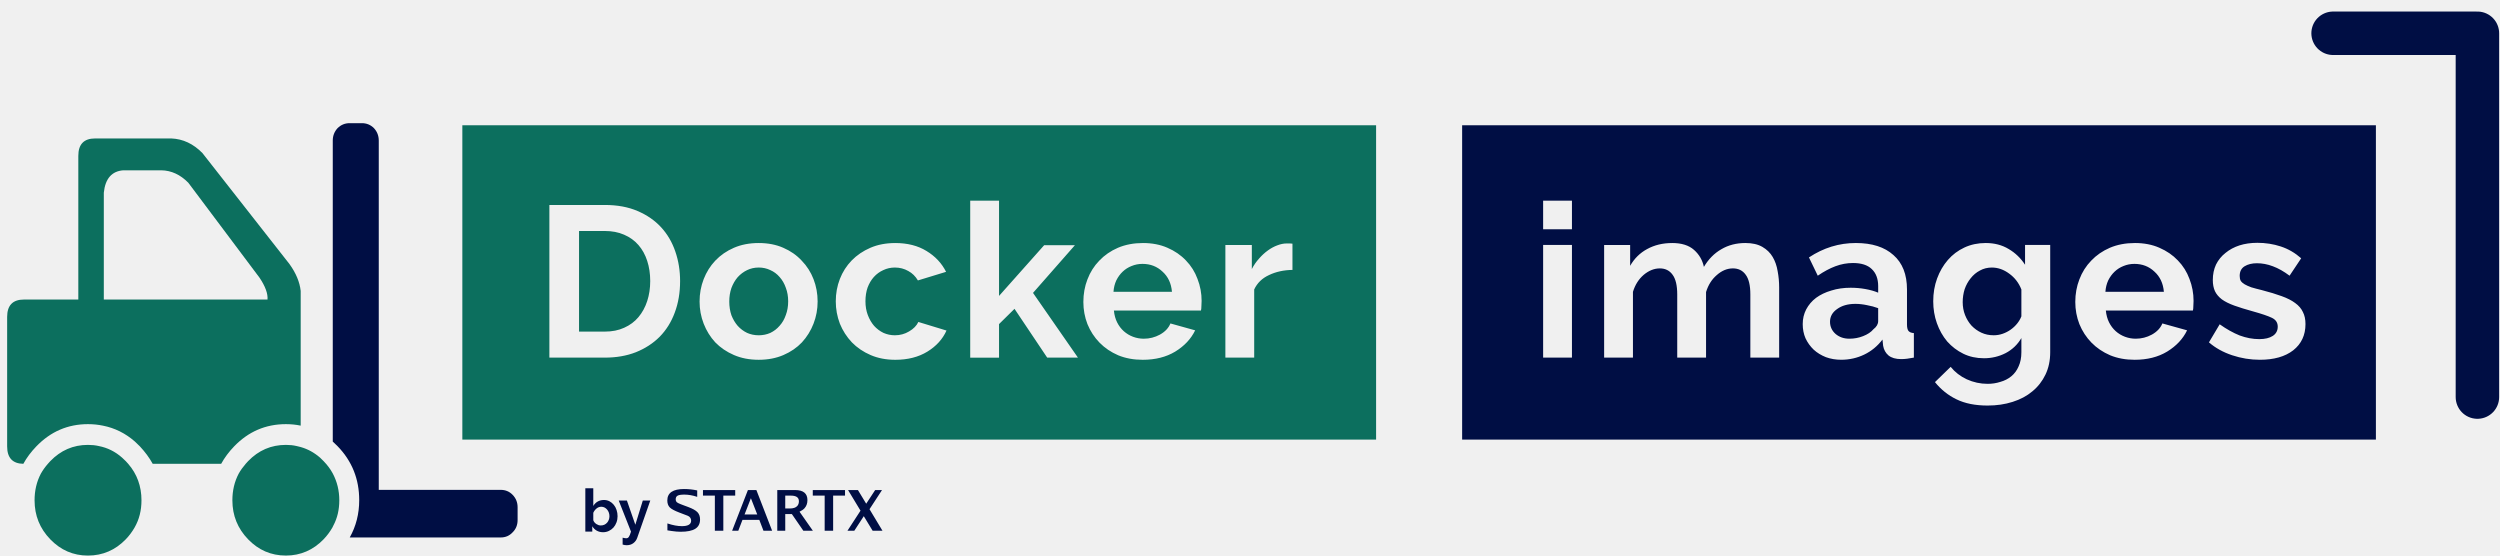
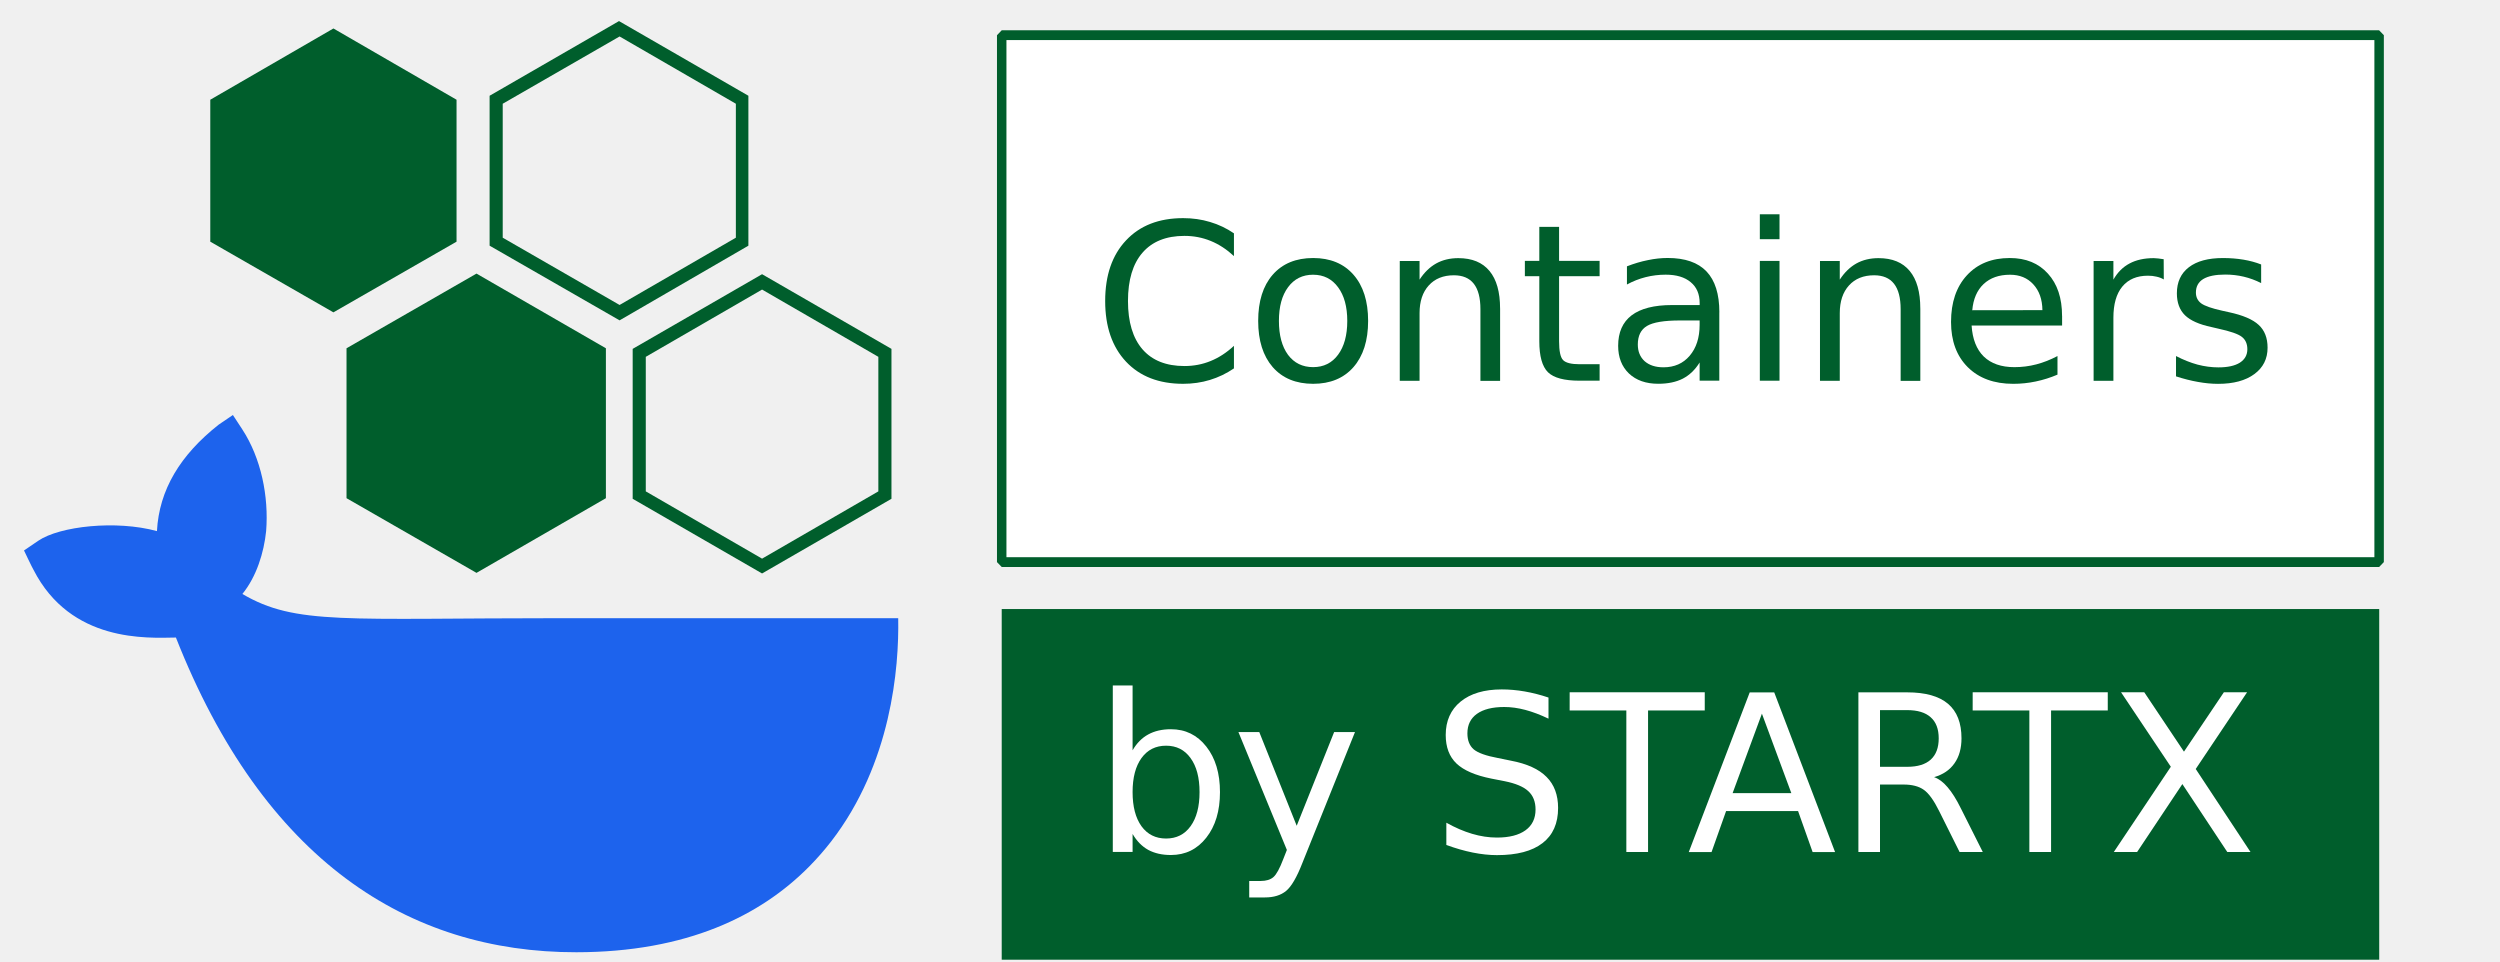
- <svg xmlns="http://www.w3.org/2000/svg" version="1.1" id="svg2" viewBox="0 0 225 50" height="50" width="225">
-   <defs id="defs4" />
-   <path style="clip-rule:evenodd;fill:#0c6f5e;fill-opacity:1;fill-rule:evenodd" d="m 28.807,41.19 c -0.534,-0.463 -1.11,-0.777 -1.745,-0.956 l -0.361,-0.089 c -0.317,-0.075 -0.635,-0.105 -0.967,-0.105 -1.342,0 -2.467,0.493 -3.405,1.464 l -0.217,0.239 c -0.245,0.283 -0.461,0.582 -0.635,0.895 -0.375,0.718 -0.563,1.508 -0.563,2.389 0,1.374 0.477,2.538 1.414,3.509 0.938,0.971 2.063,1.464 3.405,1.464 1.313,0 2.453,-0.493 3.391,-1.464 0.317,-0.328 0.577,-0.687 0.793,-1.06 l 0.087,-0.18 c 0.36,-0.672 0.533,-1.434 0.533,-2.27 0,-0.881 -0.202,-1.687 -0.591,-2.419 -0.216,-0.403 -0.491,-0.761 -0.822,-1.105 L 28.807,41.19 M 11.32,41.504 10.989,41.19 C 10.368,40.637 9.661,40.294 8.897,40.145 c -0.318,-0.075 -0.65,-0.105 -0.982,-0.105 -1.328,0 -2.453,0.493 -3.391,1.464 L 4.308,41.743 C 4.062,42.026 3.846,42.325 3.672,42.638 3.298,43.356 3.111,44.147 3.111,45.028 c 0,1.374 0.476,2.538 1.413,3.509 0.938,0.971 2.063,1.464 3.391,1.464 1.327,0 2.467,-0.493 3.405,-1.464 0.317,-0.328 0.577,-0.687 0.793,-1.06 0.418,-0.732 0.62,-1.538 0.62,-2.449 0,-1.269 -0.404,-2.375 -1.197,-3.285 z m -1.977,-14.545 14.733,0 c 0.043,-0.522 -0.189,-1.18 -0.722,-1.971 L 16.948,16.447 C 16.226,15.715 15.418,15.341 14.509,15.327 l -3.405,0 c -1.039,0.074 -1.631,0.746 -1.761,2.016 l 0,9.617 z m -0.779,-14.499 6.854,0 c 1.053,0.045 1.977,0.478 2.799,1.314 l 7.835,9.99 c 0.592,0.821 0.923,1.628 1.01,2.419 l 0,12.125 c -0.418,-0.09 -0.866,-0.135 -1.328,-0.135 -1.833,0 -3.376,0.672 -4.661,2.001 -0.476,0.493 -0.865,1.016 -1.168,1.569 l -6.161,0 c -0.303,-0.552 -0.693,-1.075 -1.154,-1.569 l -0.447,-0.432 c -0.851,-0.747 -1.818,-1.225 -2.885,-1.434 -0.433,-0.09 -0.88,-0.135 -1.342,-0.135 -1.818,0 -3.362,0.672 -4.646,2.001 C 2.793,40.667 2.404,41.19 2.1,41.743 1.134,41.727 0.643,41.205 0.643,40.174 l 0,-11.647 c 0,-1.046 0.505,-1.568 1.515,-1.568 l 4.891,0 0,-12.932 c 0,-1.045 0.505,-1.567 1.515,-1.567 z" id="path3" />
-   <g transform="matrix(-0.9662541,0,0,1,531.8871,-815.3457)" id="g5">
-     <path style="clip-rule:evenodd;fill:#000e44;fill-opacity:1;fill-rule:evenodd" d="m 414.275,826.618 0,28.294 -85.111,0 0,-28.294 85.111,0 z m -7.544,6.788 -2.684,0 0,2.574 2.684,0 0,-2.574 z m -66.501,3.792 c -0.788,0 -1.522,0.11 -2.203,0.329 -0.694,0.219 -1.329,0.574 -1.903,1.064 l 1.081,1.568 c 0.534,-0.387 1.055,-0.671 1.562,-0.851 0.494,-0.181 0.987,-0.271 1.481,-0.271 0.454,0 0.835,0.091 1.142,0.271 0.307,0.181 0.461,0.471 0.461,0.871 0,0.181 -0.033,0.328 -0.1,0.444 -0.08,0.116 -0.2,0.219 -0.361,0.31 -0.16,0.09 -0.367,0.181 -0.621,0.271 -0.267,0.077 -0.594,0.162 -0.981,0.252 -0.721,0.181 -1.336,0.36 -1.843,0.541 -0.521,0.181 -0.941,0.388 -1.261,0.62 -0.334,0.232 -0.574,0.503 -0.721,0.812 -0.16,0.297 -0.24,0.658 -0.24,1.084 0,0.993 0.381,1.78 1.142,2.361 0.761,0.568 1.796,0.851 3.104,0.851 0.881,0 1.743,-0.135 2.584,-0.406 0.841,-0.271 1.562,-0.658 2.162,-1.161 l -1.001,-1.626 c -0.641,0.439 -1.262,0.774 -1.862,1.006 -0.614,0.219 -1.222,0.329 -1.823,0.329 -0.534,0 -0.954,-0.097 -1.261,-0.29 -0.307,-0.194 -0.461,-0.471 -0.461,-0.832 0,-0.361 0.18,-0.626 0.541,-0.794 0.36,-0.168 0.948,-0.361 1.762,-0.58 0.681,-0.181 1.261,-0.355 1.742,-0.522 0.481,-0.168 0.868,-0.355 1.162,-0.561 0.294,-0.219 0.507,-0.464 0.641,-0.735 0.134,-0.284 0.2,-0.62 0.2,-1.006 0,-0.516 -0.1,-0.98 -0.3,-1.393 -0.214,-0.413 -0.507,-0.761 -0.881,-1.045 -0.374,-0.297 -0.808,-0.523 -1.301,-0.677 -0.507,-0.155 -1.055,-0.232 -1.642,-0.232 z m 54.489,0.019 c -0.881,0 -1.562,0.206 -2.042,0.619 -0.481,0.413 -0.788,0.923 -0.921,1.529 -0.427,-0.697 -0.968,-1.225 -1.622,-1.587 -0.654,-0.374 -1.402,-0.561 -2.243,-0.561 -0.641,0 -1.168,0.116 -1.581,0.348 -0.414,0.232 -0.735,0.535 -0.962,0.909 -0.227,0.374 -0.381,0.801 -0.461,1.278 -0.093,0.477 -0.14,0.961 -0.14,1.451 l 0,6.328 2.683,0 0,-5.689 c 0,-0.813 0.147,-1.406 0.441,-1.78 0.28,-0.374 0.675,-0.561 1.182,-0.561 0.534,0 1.034,0.2 1.502,0.6 0.467,0.387 0.801,0.897 1.001,1.529 l 0,5.902 2.684,0 0,-5.689 c 0,-0.813 0.147,-1.406 0.441,-1.78 0.28,-0.374 0.674,-0.561 1.181,-0.561 0.521,0 1.022,0.193 1.502,0.58 0.467,0.387 0.8,0.897 1.001,1.529 l 0,5.921 2.684,0 0,-10.139 -2.423,0 0,1.877 c -0.387,-0.658 -0.915,-1.161 -1.582,-1.509 -0.681,-0.361 -1.455,-0.542 -2.323,-0.542 z m -17.113,0 c -1.509,0 -2.677,0.361 -3.504,1.084 -0.841,0.709 -1.262,1.741 -1.262,3.096 l 0,3.154 c 0,0.271 -0.046,0.464 -0.14,0.58 -0.107,0.116 -0.274,0.18 -0.501,0.193 l 0,2.206 c 0.454,0.09 0.848,0.135 1.181,0.135 0.507,0 0.902,-0.11 1.182,-0.329 0.267,-0.219 0.434,-0.509 0.5,-0.87 l 0.06,-0.561 c 0.467,0.593 1.034,1.045 1.702,1.354 0.667,0.31 1.382,0.465 2.143,0.465 0.507,0 0.981,-0.077 1.422,-0.232 0.441,-0.168 0.821,-0.394 1.142,-0.677 0.32,-0.297 0.574,-0.638 0.761,-1.025 0.174,-0.387 0.26,-0.813 0.26,-1.277 0,-0.477 -0.107,-0.916 -0.32,-1.316 -0.227,-0.413 -0.533,-0.761 -0.921,-1.045 -0.401,-0.284 -0.874,-0.503 -1.422,-0.658 -0.547,-0.168 -1.148,-0.251 -1.803,-0.251 -0.467,0 -0.921,0.038 -1.362,0.115 -0.454,0.077 -0.854,0.187 -1.201,0.329 l 0,-0.58 c 0,-0.671 0.201,-1.187 0.601,-1.548 0.387,-0.361 0.968,-0.542 1.742,-0.542 0.561,0 1.108,0.097 1.642,0.291 0.534,0.194 1.081,0.477 1.642,0.851 l 0.821,-1.645 c -1.348,-0.864 -2.804,-1.297 -4.366,-1.297 z m -12.098,0 c -0.814,0 -1.529,0.181 -2.143,0.542 -0.614,0.348 -1.121,0.819 -1.522,1.413 l 0,-1.78 -2.343,0 0,9.655 c 0,0.748 0.147,1.419 0.441,2.012 0.294,0.593 0.701,1.097 1.222,1.509 0.507,0.413 1.121,0.729 1.842,0.948 0.708,0.219 1.482,0.329 2.323,0.329 1.148,0 2.116,-0.187 2.904,-0.561 0.774,-0.361 1.442,-0.877 2.003,-1.548 l -1.462,-1.374 c -0.401,0.477 -0.901,0.851 -1.502,1.122 -0.614,0.271 -1.262,0.407 -1.943,0.407 -0.414,0 -0.807,-0.059 -1.181,-0.175 -0.387,-0.103 -0.728,-0.271 -1.021,-0.503 -0.294,-0.232 -0.521,-0.529 -0.681,-0.89 -0.174,-0.361 -0.26,-0.787 -0.26,-1.277 l 0,-1.277 c 0.347,0.58 0.834,1.032 1.461,1.354 0.627,0.31 1.302,0.465 2.023,0.465 0.708,0 1.349,-0.135 1.923,-0.406 0.574,-0.271 1.074,-0.639 1.502,-1.103 0.414,-0.477 0.734,-1.025 0.961,-1.644 0.227,-0.619 0.341,-1.277 0.341,-1.974 0,-0.735 -0.12,-1.419 -0.36,-2.051 -0.24,-0.632 -0.574,-1.186 -1.001,-1.664 -0.427,-0.477 -0.941,-0.852 -1.542,-1.123 -0.601,-0.271 -1.262,-0.406 -1.982,-0.406 z m -13.892,0 c -0.854,0 -1.615,0.142 -2.283,0.426 -0.681,0.284 -1.255,0.665 -1.723,1.142 -0.481,0.477 -0.841,1.032 -1.081,1.664 -0.254,0.632 -0.381,1.29 -0.381,1.974 0,0.168 0.007,0.329 0.02,0.483 0,0.155 0.014,0.284 0.04,0.387 l 8.11,0 c -0.04,0.4 -0.14,0.755 -0.3,1.064 -0.16,0.31 -0.367,0.574 -0.62,0.794 -0.254,0.219 -0.541,0.387 -0.861,0.503 -0.32,0.116 -0.654,0.175 -1.001,0.175 -0.534,0 -1.035,-0.123 -1.502,-0.368 -0.481,-0.258 -0.808,-0.594 -0.981,-1.006 l -2.303,0.62 c 0.387,0.774 1.008,1.412 1.862,1.916 0.841,0.49 1.849,0.735 3.024,0.735 0.841,0 1.602,-0.135 2.283,-0.406 0.681,-0.284 1.261,-0.665 1.742,-1.142 0.481,-0.477 0.855,-1.032 1.122,-1.664 0.254,-0.632 0.381,-1.296 0.381,-1.993 0,-0.722 -0.127,-1.4 -0.381,-2.032 -0.254,-0.645 -0.621,-1.207 -1.101,-1.684 -0.481,-0.49 -1.061,-0.877 -1.742,-1.161 -0.694,-0.284 -1.469,-0.426 -2.323,-0.426 z m 55.115,0.175 -2.684,0 0,10.139 2.684,0 0,-10.139 z m -55.075,1.703 c 0.36,0 0.7,0.064 1.021,0.193 0.307,0.116 0.581,0.284 0.821,0.503 0.24,0.219 0.44,0.484 0.6,0.794 0.147,0.31 0.234,0.651 0.261,1.025 l -5.447,0 c 0.067,-0.761 0.36,-1.367 0.881,-1.819 0.507,-0.464 1.129,-0.696 1.863,-0.696 z m 13.271,0.329 c 0.414,0 0.788,0.09 1.122,0.271 0.334,0.168 0.621,0.4 0.861,0.697 0.24,0.284 0.427,0.612 0.561,0.986 0.12,0.374 0.18,0.761 0.18,1.161 0,0.413 -0.073,0.8 -0.22,1.162 -0.147,0.361 -0.347,0.677 -0.6,0.948 -0.267,0.271 -0.574,0.484 -0.921,0.639 -0.347,0.155 -0.728,0.232 -1.142,0.232 -0.294,0 -0.574,-0.045 -0.841,-0.136 -0.267,-0.09 -0.514,-0.213 -0.741,-0.368 -0.227,-0.155 -0.428,-0.335 -0.601,-0.542 -0.174,-0.206 -0.307,-0.426 -0.4,-0.658 l 0,-2.418 c 0.24,-0.593 0.62,-1.07 1.141,-1.431 0.507,-0.361 1.042,-0.542 1.602,-0.542 z m 12.719,3.27 c 0.694,0 1.261,0.155 1.702,0.465 0.441,0.297 0.661,0.677 0.661,1.141 0,0.439 -0.173,0.806 -0.52,1.103 -0.347,0.284 -0.774,0.426 -1.281,0.426 -0.454,0 -0.882,-0.078 -1.282,-0.232 -0.414,-0.155 -0.734,-0.361 -0.961,-0.619 -0.294,-0.219 -0.441,-0.465 -0.441,-0.736 l 0,-1.161 c 0.32,-0.116 0.668,-0.206 1.042,-0.271 0.374,-0.077 0.734,-0.116 1.081,-0.116 z" id="rect4200" />
-     <path style="clip-rule:evenodd;fill:#0c6f5e;fill-opacity:1;fill-rule:evenodd" d="m 507.399,826.618 0,28.294 -85.11,0 0,-28.294 85.11,0 z m -47.306,6.788 -2.684,0 0,8.572 -4.205,-4.567 -2.864,0 3.905,4.296 -4.185,5.825 2.864,0 3.044,-4.392 1.442,1.374 0,3.019 2.684,0 0,-14.126 z m 39.2,0.387 -5.166,0 c -1.161,0 -2.176,0.181 -3.044,0.542 -0.881,0.361 -1.615,0.852 -2.203,1.471 -0.587,0.619 -1.028,1.348 -1.322,2.186 -0.294,0.826 -0.441,1.709 -0.441,2.651 0,1.045 0.167,1.994 0.5,2.845 0.32,0.838 0.787,1.56 1.402,2.167 0.614,0.593 1.355,1.058 2.223,1.393 0.854,0.323 1.816,0.484 2.884,0.484 l 5.166,0 0,-13.739 z m -2.764,2.341 0,9.056 -2.403,0 c -0.681,0 -1.282,-0.116 -1.803,-0.348 -0.534,-0.232 -0.975,-0.548 -1.322,-0.948 -0.36,-0.413 -0.634,-0.897 -0.821,-1.452 -0.187,-0.555 -0.281,-1.154 -0.281,-1.799 0,-0.658 0.094,-1.264 0.281,-1.819 0.187,-0.555 0.46,-1.032 0.821,-1.431 0.36,-0.4 0.808,-0.71 1.342,-0.929 0.521,-0.219 1.115,-0.329 1.782,-0.329 l 2.403,0 z m -16.735,1.084 c -0.854,0 -1.616,0.142 -2.283,0.426 -0.681,0.284 -1.255,0.671 -1.722,1.161 -0.481,0.477 -0.848,1.032 -1.101,1.665 -0.254,0.632 -0.381,1.303 -0.381,2.012 0,0.697 0.127,1.361 0.381,1.993 0.254,0.632 0.614,1.194 1.081,1.684 0.467,0.477 1.042,0.858 1.723,1.141 0.681,0.284 1.448,0.426 2.303,0.426 0.854,0 1.622,-0.142 2.303,-0.426 0.681,-0.284 1.261,-0.664 1.742,-1.141 0.467,-0.49 0.828,-1.052 1.081,-1.684 0.254,-0.632 0.381,-1.296 0.381,-1.993 0,-0.709 -0.127,-1.38 -0.381,-2.012 -0.254,-0.632 -0.614,-1.187 -1.081,-1.665 -0.481,-0.49 -1.061,-0.877 -1.742,-1.161 -0.681,-0.284 -1.448,-0.426 -2.303,-0.426 z m -12.705,0 c -1.148,0 -2.122,0.239 -2.923,0.716 -0.814,0.477 -1.422,1.103 -1.823,1.877 l 2.623,0.774 c 0.227,-0.374 0.527,-0.658 0.901,-0.851 0.374,-0.206 0.788,-0.31 1.242,-0.31 0.387,0 0.747,0.077 1.081,0.232 0.334,0.142 0.627,0.349 0.881,0.62 0.24,0.258 0.434,0.574 0.581,0.948 0.134,0.374 0.2,0.787 0.2,1.238 0,0.451 -0.073,0.865 -0.22,1.239 -0.147,0.374 -0.341,0.696 -0.581,0.967 -0.254,0.271 -0.547,0.484 -0.881,0.639 -0.334,0.142 -0.687,0.214 -1.061,0.214 -0.481,0 -0.921,-0.116 -1.322,-0.348 -0.414,-0.232 -0.701,-0.516 -0.861,-0.851 l -2.624,0.773 c 0.36,0.774 0.955,1.407 1.782,1.897 0.828,0.49 1.822,0.735 2.984,0.735 0.854,0 1.622,-0.142 2.303,-0.426 0.681,-0.284 1.262,-0.664 1.743,-1.141 0.481,-0.49 0.854,-1.052 1.121,-1.684 0.254,-0.645 0.381,-1.316 0.381,-2.012 0,-0.709 -0.127,-1.38 -0.381,-2.012 -0.254,-0.632 -0.621,-1.186 -1.101,-1.664 -0.481,-0.477 -1.061,-0.858 -1.742,-1.142 -0.681,-0.284 -1.448,-0.426 -2.303,-0.426 z m -23.081,0 c -0.854,0 -1.616,0.142 -2.283,0.426 -0.681,0.284 -1.255,0.665 -1.722,1.142 -0.481,0.477 -0.841,1.032 -1.081,1.664 -0.254,0.632 -0.381,1.29 -0.381,1.974 0,0.168 0.007,0.329 0.02,0.483 0,0.155 0.014,0.284 0.04,0.387 l 8.11,0 c -0.04,0.4 -0.14,0.755 -0.3,1.064 -0.16,0.31 -0.367,0.574 -0.62,0.794 -0.254,0.219 -0.541,0.387 -0.862,0.503 -0.32,0.116 -0.654,0.175 -1.001,0.175 -0.534,0 -1.034,-0.123 -1.502,-0.368 -0.481,-0.258 -0.808,-0.594 -0.981,-1.006 l -2.303,0.62 c 0.387,0.774 1.008,1.412 1.862,1.916 0.841,0.49 1.849,0.735 3.024,0.735 0.841,0 1.602,-0.135 2.283,-0.406 0.681,-0.284 1.261,-0.665 1.742,-1.142 0.481,-0.477 0.855,-1.032 1.122,-1.664 0.254,-0.632 0.38,-1.296 0.38,-1.993 0,-0.722 -0.126,-1.4 -0.38,-2.032 -0.254,-0.645 -0.621,-1.207 -1.101,-1.684 -0.481,-0.49 -1.061,-0.877 -1.742,-1.161 -0.694,-0.284 -1.469,-0.426 -2.323,-0.426 z m -13.388,0.039 -0.321,0 c -0.08,0 -0.154,0.006 -0.22,0.019 l 0,2.361 c 0.814,0.013 1.543,0.167 2.183,0.464 0.641,0.284 1.101,0.716 1.381,1.297 l 0,6.134 2.684,0 0,-10.139 -2.463,0 0,2.167 c -0.187,-0.348 -0.407,-0.658 -0.661,-0.929 -0.254,-0.284 -0.527,-0.529 -0.821,-0.735 -0.294,-0.206 -0.587,-0.361 -0.881,-0.465 -0.307,-0.116 -0.601,-0.174 -0.881,-0.174 z m 13.427,1.838 c 0.36,0 0.701,0.064 1.021,0.193 0.307,0.116 0.581,0.284 0.821,0.503 0.24,0.219 0.44,0.484 0.6,0.794 0.147,0.31 0.234,0.651 0.261,1.025 l -5.447,0 c 0.067,-0.761 0.36,-1.367 0.881,-1.819 0.507,-0.464 1.128,-0.696 1.862,-0.696 z m 35.746,0.329 c 0.387,0 0.747,0.077 1.081,0.232 0.334,0.155 0.627,0.368 0.881,0.639 0.24,0.271 0.434,0.593 0.581,0.968 0.134,0.374 0.2,0.781 0.2,1.219 0,0.452 -0.067,0.864 -0.2,1.238 -0.147,0.361 -0.341,0.677 -0.581,0.948 -0.254,0.271 -0.547,0.484 -0.881,0.639 -0.334,0.142 -0.694,0.214 -1.081,0.214 -0.387,0 -0.747,-0.072 -1.081,-0.214 -0.334,-0.155 -0.621,-0.368 -0.862,-0.639 -0.254,-0.271 -0.447,-0.593 -0.58,-0.967 -0.147,-0.374 -0.22,-0.787 -0.22,-1.239 0,-0.439 0.073,-0.845 0.22,-1.219 0.134,-0.374 0.327,-0.697 0.58,-0.968 0.24,-0.271 0.528,-0.478 0.862,-0.62 0.334,-0.155 0.694,-0.232 1.081,-0.232 z" id="rect7" />
-     <g transform="scale(-1.017312,0.9829823)" style="font-style:normal;font-weight:normal;font-size:51.299px;line-height:150%;font-family:Sans;letter-spacing:0px;word-spacing:0.181px;fill:#ffffff;fill-opacity:1;stroke:none;stroke-width:1px;stroke-linecap:butt;stroke-linejoin:miter;stroke-opacity:1" id="text4180">
-       <g id="g4227" />
+ <svg xmlns="http://www.w3.org/2000/svg" width="130" height="50" version="1.1" viewBox="0 0 130 50">
+   <g transform="matrix(-.96625 0 0 1 531.89 -815.35)">
+     <g transform="scale(-1.0173 .98298)" fill="#fff" />
+     <g transform="matrix(-1.274 0 0 1.231 545.24 815.88)">
+       <g transform="matrix(.91402 0 0 .91402 3.1456 .32288)" fill="#005e2c">
+         <polygon class="st0" transform="matrix(.26345 0 0 .26345 -.58412 -15.974)" points="52.2 75 30.6 62.5 9 75 9 99.9 30.6 112.3 52.2 99.9" />
+         <path class="st0" d="m21.914 21.885 5.374 3.109 5.374-3.109v-6.218l-5.374-3.109-5.374 3.109zm5.374 3.794-5.98-3.451v-6.929l5.98-3.451 5.98 3.451v6.929z" fill="#005e2c" stroke-width="1.051" />
+         <polygon class="st0" transform="matrix(.26345 0 0 .26345 -.58412 -15.974)" points="78.4 118.6 78.4 144.9 55.7 158 32.9 144.9 32.9 118.6 55.7 105.5" />
+         <path class="st0" d="m15.302 10.161 5.401 3.109 5.374-3.109v-6.191l-5.374-3.109-5.401 3.109zm5.401 3.82-6.007-3.451v-6.929l5.98-3.451 5.98 3.451v6.929z" stroke-width="1.051" />
+       </g>
    </g>
-     <g transform="matrix(-0.390358,0,0,0.3771851,338.9874,533.2996)" style="font-style:normal;font-weight:normal;font-size:14.167px;line-height:150%;font-family:Sans;letter-spacing:0px;word-spacing:0.05px;fill:#000e44;fill-opacity:1;stroke:none;stroke-width:1px;stroke-linecap:butt;stroke-linejoin:miter;stroke-opacity:1" id="text4184">
-       <path d="m -397.86,874.759 q -0.85,0 -1.516,-0.383 -0.666,-0.383 -1.048,-1.048 l 0,1.289 -1.658,0 0,-10.342 1.898,0 0,4.222 q 0.397,-0.68 1.034,-1.048 0.652,-0.383 1.516,-0.383 0.723,0 1.318,0.312 0.595,0.312 1.02,0.836 0.439,0.524 0.666,1.233 0.241,0.708 0.241,1.488 0,0.808 -0.269,1.502 -0.255,0.694 -0.723,1.218 -0.468,0.51 -1.105,0.808 -0.638,0.298 -1.374,0.298 z m -0.524,-1.615 q 0.453,0 0.836,-0.17 0.383,-0.184 0.652,-0.482 0.269,-0.297 0.411,-0.694 0.156,-0.397 0.156,-0.85 0,-0.453 -0.142,-0.864 -0.142,-0.411 -0.411,-0.723 -0.255,-0.312 -0.609,-0.496 -0.354,-0.184 -0.779,-0.184 -0.638,0 -1.148,0.425 -0.496,0.411 -0.765,1.02 l 0,1.771 q 0.099,0.283 0.283,0.51 0.198,0.227 0.439,0.397 0.241,0.156 0.524,0.255 0.283,0.085 0.553,0.085 z" style="font-style:normal;font-variant:normal;font-weight:bold;font-stretch:normal;font-size:14.167px;line-height:150%;font-family:Raleway;-inkscape-font-specification:'Raleway, Bold';text-align:start;writing-mode:lr-tb;text-anchor:start" id="path4241" />
-       <path d="m -393.183,876.062 q 0.241,0.071 0.468,0.099 0.227,0.043 0.383,0.043 0.184,0 0.34,-0.071 0.156,-0.071 0.283,-0.255 0.128,-0.17 0.255,-0.482 0.128,-0.312 0.269,-0.779 l -2.933,-7.424 1.955,0 2.012,5.78 1.785,-5.78 1.785,0 -3.117,8.897 q -0.269,0.779 -0.921,1.275 -0.652,0.496 -1.615,0.496 -0.227,0 -0.468,-0.043 -0.227,-0.028 -0.482,-0.113 l 0,-1.643 z" style="font-style:normal;font-variant:normal;font-weight:bold;font-stretch:normal;font-size:14.167px;line-height:150%;font-family:Raleway;-inkscape-font-specification:'Raleway, Bold';text-align:start;writing-mode:lr-tb;text-anchor:start" id="path4243" />
+     <path class="cls-1" d="m548.41 843.47c-1.154-0.759-4.184-1.084-6.388-0.503-0.118-2.146-1.251-3.955-3.321-5.534l-0.766-0.503-0.511 0.755c-1.004 1.49-1.427 3.476-1.278 5.282 0.118 1.113 0.514 2.362 1.278 3.27-2.868 1.627-5.512 1.258-17.219 1.258h-18.075c-0.052 2.586 0.372 7.558 3.606 11.607 0.358 0.447 0.749 0.88 1.174 1.297 2.629 2.575 6.602 4.463 12.542 4.468 9.062 8e-3 16.827-4.782 21.549-16.365 1.554 0.025 5.657 0.272 7.664-3.522 0.049-0.064 0.511-1.006 0.511-1.006l-0.765-0.503z" fill="#1d63ed" stroke-width="0px" />
+     <g>
+       <rect transform="scale(-1,1)" x="-496.56" y="817.18" width="74.127" height="27.399" ry="0" fill="#fff" stop-color="#000000" stroke="#005e2c" stroke-linecap="square" stroke-linejoin="bevel" stroke-width=".509" />
+       <rect transform="scale(-1,1)" x="-496.56" y="847.02" width="74.132" height="18.235" ry="0" fill="#005e2c" stop-color="#000000" />
+       <g transform="scale(-1.0173 .98298)" fill="#fff" stroke-width="2.173" aria-label="by STARTX">
+         <path d="m-477.65 871.37q0-1.149-0.475-1.799-0.47-0.656-1.296-0.656t-1.301 0.656q-0.47 0.651-0.47 1.799 0 1.149 0.47 1.805 0.475 0.651 1.301 0.651t1.296-0.651q0.475-0.656 0.475-1.805zm-3.542-2.212q0.328-0.566 0.826-0.837 0.504-0.277 1.2-0.277 1.154 0 1.873 0.917 0.724 0.917 0.724 2.41 0 1.494-0.724 2.41-0.719 0.917-1.873 0.917-0.696 0-1.2-0.272-0.498-0.277-0.826-0.843v0.951h-1.047v-8.804h1.047z" />
+         <path d="m-472.21 875.12q-0.441 1.132-0.86 1.477t-1.12 0.345h-0.832v-0.871h0.611q0.43 0 0.668-0.204 0.238-0.204 0.526-0.962l0.187-0.475-2.563-6.235h1.103l1.98 4.956 1.98-4.956h1.103z" />
+         <path d="m-459.19 866.37v1.115q-0.651-0.311-1.228-0.464t-1.115-0.153q-0.934 0-1.443 0.362-0.504 0.362-0.504 1.03 0 0.56 0.334 0.849 0.339 0.283 1.279 0.458l0.69 0.141q1.279 0.243 1.884 0.86 0.611 0.611 0.611 1.641 0 1.228-0.826 1.861-0.82 0.634-2.41 0.634-0.6 0-1.279-0.136-0.673-0.136-1.397-0.402v-1.177q0.696 0.39 1.363 0.588 0.668 0.198 1.313 0.198 0.979 0 1.511-0.385 0.532-0.385 0.532-1.098 0-0.622-0.385-0.973-0.379-0.351-1.25-0.526l-0.696-0.136q-1.279-0.255-1.85-0.798-0.571-0.543-0.571-1.511 0-1.12 0.786-1.765 0.792-0.645 2.178-0.645 0.594 0 1.211 0.107t1.262 0.323z" />
+         <path d="m-458.07 866.09h7.146v0.962h-2.999v7.485h-1.149v-7.485h-2.999z" />
+         <path d="m-447.9 867.22-1.55 4.204h3.106zm-0.645-1.126h1.296l3.219 8.447h-1.188l-0.769-2.167h-3.808l-0.769 2.167h-1.205z" />
+         <path d="m-438.79 870.58q0.368 0.124 0.713 0.532 0.351 0.407 0.702 1.12l1.16 2.308h-1.228l-1.081-2.167q-0.419-0.849-0.815-1.126-0.39-0.277-1.069-0.277h-1.245v3.57h-1.143v-8.447h2.58q1.448 0 2.161 0.605t0.713 1.827q0 0.798-0.373 1.324-0.368 0.526-1.075 0.73zm-2.863-3.547v2.999h1.437q0.826 0 1.245-0.379 0.424-0.385 0.424-1.126t-0.424-1.115q-0.419-0.379-1.245-0.379z" />
+         <path d="m-436.75 866.09h7.146v0.962h-2.999v7.485h-1.149v-7.485h-2.999z" />
+         <path d="m-428.9 866.09h1.228l2.099 3.14 2.11-3.14h1.228l-2.716 4.057 2.897 4.391h-1.228l-2.376-3.593-2.393 3.593h-1.233l3.016-4.509z" />
+       </g>
+       <g transform="scale(-1.0173 .98298)" fill="#005e2c" stroke-width="2.173" aria-label="Containers">
+         <path d="m-475.83 841.81v1.205q-0.577-0.537-1.233-0.803-0.651-0.266-1.386-0.266-1.448 0-2.218 0.888-0.769 0.883-0.769 2.557 0 1.669 0.769 2.557 0.769 0.883 2.218 0.883 0.736 0 1.386-0.266 0.656-0.266 1.233-0.803v1.194q-0.6 0.407-1.273 0.611-0.668 0.204-1.415 0.204-1.918 0-3.021-1.171-1.103-1.177-1.103-3.208 0-2.037 1.103-3.208 1.103-1.177 3.021-1.177 0.758 0 1.426 0.204 0.673 0.198 1.262 0.6z" style="font-variant-caps:normal;font-variant-east-asian:normal;font-variant-ligatures:normal;font-variant-numeric:normal" />
+         <path d="m-471.64 844q-0.837 0-1.324 0.656-0.487 0.651-0.487 1.788t0.481 1.794q0.487 0.651 1.33 0.651 0.832 0 1.318-0.656 0.487-0.656 0.487-1.788 0-1.126-0.487-1.782-0.487-0.662-1.318-0.662zm0-0.883q1.358 0 2.133 0.883 0.775 0.883 0.775 2.444 0 1.556-0.775 2.444-0.775 0.883-2.133 0.883-1.363 0-2.139-0.883-0.769-0.888-0.769-2.444 0-1.562 0.769-2.444 0.775-0.883 2.139-0.883z" style="font-variant-caps:normal;font-variant-east-asian:normal;font-variant-ligatures:normal;font-variant-numeric:normal" />
+         <path d="m-461.75 845.79v3.825h-1.041v-3.791q0-0.9-0.351-1.347-0.351-0.447-1.052-0.447-0.843 0-1.33 0.537-0.487 0.537-0.487 1.465v3.581h-1.047v-6.337h1.047v0.984q0.373-0.571 0.877-0.854 0.509-0.283 1.171-0.283 1.092 0 1.652 0.679 0.56 0.673 0.56 1.986z" style="font-variant-caps:normal;font-variant-east-asian:normal;font-variant-ligatures:normal;font-variant-numeric:normal" />
+         <path d="m-458.63 841.47v1.799h2.144v0.809h-2.144v3.44q0 0.775 0.209 0.996 0.215 0.221 0.866 0.221h1.069v0.871h-1.069q-1.205 0-1.663-0.447-0.458-0.453-0.458-1.641v-3.44h-0.764v-0.809h0.764v-1.799z" style="font-variant-caps:normal;font-variant-east-asian:normal;font-variant-ligatures:normal;font-variant-numeric:normal" />
+         <path d="m-452.23 846.42q-1.262 0-1.748 0.289-0.487 0.289-0.487 0.984 0 0.554 0.362 0.883 0.368 0.322 0.996 0.322 0.866 0 1.386-0.611 0.526-0.617 0.526-1.635v-0.232zm2.076-0.43v3.615h-1.041v-0.962q-0.356 0.577-0.888 0.854-0.532 0.272-1.301 0.272-0.973 0-1.55-0.543-0.571-0.549-0.571-1.465 0-1.069 0.713-1.613 0.719-0.543 2.139-0.543h1.46v-0.102q0-0.719-0.475-1.109-0.47-0.396-1.324-0.396-0.543 0-1.058 0.13-0.515 0.13-0.99 0.39v-0.962q0.571-0.221 1.109-0.328 0.537-0.113 1.047-0.113 1.375 0 2.054 0.713 0.679 0.713 0.679 2.161z" style="font-variant-caps:normal;font-variant-east-asian:normal;font-variant-ligatures:normal;font-variant-numeric:normal" />
+         <path d="m-448.01 843.27h1.041v6.337h-1.041zm0-2.467h1.041v1.318h-1.041z" style="font-variant-caps:normal;font-variant-east-asian:normal;font-variant-ligatures:normal;font-variant-numeric:normal" />
+         <path d="m-439.52 845.79v3.825h-1.041v-3.791q0-0.9-0.351-1.347-0.351-0.447-1.052-0.447-0.843 0-1.33 0.537-0.487 0.537-0.487 1.465v3.581h-1.047v-6.337h1.047v0.984q0.373-0.571 0.877-0.854 0.509-0.283 1.171-0.283 1.092 0 1.652 0.679 0.56 0.673 0.56 1.986z" style="font-variant-caps:normal;font-variant-east-asian:normal;font-variant-ligatures:normal;font-variant-numeric:normal" />
+         <path d="m-432.02 846.18v0.509h-4.787q0.068 1.075 0.645 1.641 0.583 0.56 1.618 0.56 0.6 0 1.16-0.147 0.566-0.147 1.12-0.441v0.984q-0.56 0.238-1.149 0.362-0.588 0.124-1.194 0.124-1.516 0-2.405-0.883-0.883-0.883-0.883-2.388 0-1.556 0.837-2.467 0.843-0.917 2.269-0.917 1.279 0 2.02 0.826 0.747 0.82 0.747 2.235zm-1.041-0.306q-0.011-0.854-0.481-1.364-0.464-0.509-1.233-0.509-0.871 0-1.397 0.492-0.521 0.492-0.6 1.386z" style="font-variant-caps:normal;font-variant-east-asian:normal;font-variant-ligatures:normal;font-variant-numeric:normal" />
+         <path d="m-426.64 844.25q-0.175-0.102-0.385-0.147-0.204-0.051-0.453-0.051-0.883 0-1.358 0.577-0.47 0.571-0.47 1.646v3.338h-1.047v-6.337h1.047v0.984q0.328-0.577 0.854-0.854 0.526-0.283 1.279-0.283 0.107 0 0.238 0.017 0.13 0.011 0.289 0.04z" style="font-variant-caps:normal;font-variant-east-asian:normal;font-variant-ligatures:normal;font-variant-numeric:normal" />
+         <path d="m-421.49 843.46v0.984q-0.441-0.226-0.917-0.339t-0.984-0.113q-0.775 0-1.165 0.238-0.385 0.238-0.385 0.713 0 0.362 0.277 0.571 0.277 0.204 1.115 0.39l0.356 0.079q1.109 0.238 1.573 0.673 0.47 0.43 0.47 1.205 0 0.883-0.702 1.397-0.696 0.515-1.918 0.515-0.509 0-1.064-0.102-0.549-0.096-1.16-0.294v-1.075q0.577 0.3 1.137 0.453 0.56 0.147 1.109 0.147 0.736 0 1.132-0.249 0.396-0.255 0.396-0.713 0-0.424-0.289-0.651-0.283-0.226-1.25-0.436l-0.362-0.085q-0.967-0.204-1.397-0.622-0.43-0.424-0.43-1.16 0-0.894 0.634-1.381 0.634-0.487 1.799-0.487 0.577 0 1.086 0.085t0.939 0.255z" style="font-variant-caps:normal;font-variant-east-asian:normal;font-variant-ligatures:normal;font-variant-numeric:normal" />
+       </g>
    </g>
-     <path style="fill:#000e44;fill-opacity:1;stroke:none" d="m 486.741,859.357 c 1.044,0 1.566,0.343 1.566,1.029 0,0.265 -0.075,0.473 -0.226,0.623 -0.15,0.148 -0.449,0.304 -0.894,0.467 l -0.417,0.154 -0.351,0.129 c -0.106,0.038 -0.189,0.098 -0.249,0.181 -0.055,0.076 -0.082,0.164 -0.082,0.264 0,0.33 0.288,0.495 0.864,0.495 0.396,0 0.845,-0.082 1.347,-0.245 l 0,0.623 -0.405,0.06 c -0.304,0.044 -0.578,0.067 -0.822,0.067 -0.62,0 -1.077,-0.09 -1.371,-0.269 -0.295,-0.178 -0.443,-0.458 -0.443,-0.839 0,-0.275 0.082,-0.493 0.244,-0.655 0.162,-0.163 0.453,-0.32 0.873,-0.47 l 0.436,-0.156 0.292,-0.109 c 0.169,-0.063 0.281,-0.121 0.336,-0.176 0.058,-0.058 0.087,-0.139 0.087,-0.242 0,-0.158 -0.06,-0.269 -0.18,-0.334 -0.12,-0.063 -0.33,-0.094 -0.63,-0.094 -0.374,10e-6 -0.772,0.068 -1.194,0.203 l 0,-0.579 c 0.408,-0.084 0.814,-0.126 1.219,-0.126 z m -1.755,0.092 0,0.502 -1.107,0 0,3.158 -0.789,0 0,-3.158 -1.107,0 0,-0.502 z m -4.187,0 1.471,3.66 -0.576,0 -0.387,-0.976 -1.568,0 -0.386,0.976 -0.807,0 1.465,-3.66 z m -2.734,0 0,3.66 -0.743,0 0,-1.496 -0.617,0 -1.066,1.496 -0.887,0 1.24,-1.709 c -0.202,-0.094 -0.356,-0.198 -0.464,-0.311 -0.181,-0.195 -0.272,-0.439 -0.272,-0.732 0,-0.605 0.385,-0.907 1.155,-0.907 z m -3.307,0 0,0.502 -1.107,0 0,3.158 -0.789,0 0,-3.158 -1.107,0 0,-0.502 z m -3.285,0 -1.161,1.857 1.214,1.803 -0.638,0 -0.881,-1.308 -0.822,1.308 -0.917,0 1.205,-1.934 -1.164,-1.726 0.638,0 0.835,1.231 0.771,-1.231 z m 5.849,0.502 -0.507,0 c -0.237,0 -0.419,0.035 -0.545,0.106 -0.147,0.081 -0.22,0.214 -0.22,0.4 10e-6,0.178 0.053,0.323 0.158,0.433 0.14,0.147 0.373,0.22 0.7,0.22 l 0.415,0 z m 3.2,0.235 -0.59,1.459 1.179,0 z" id="rect2864-6" />
  </g>
-   <path style="fill:none;fill-opacity:1;fill-rule:evenodd;stroke:#000e44;stroke-width:3.912;stroke-linecap:round;stroke-linejoin:round;stroke-miterlimit:4;stroke-dasharray:none;stroke-opacity:1" d="m 222.967,35.736 0,-32.741 -12.989,0" id="path4190" />
-   <path id="path4192" d="m 33.656,11.534 c 0.289,0.314 0.433,0.687 0.433,1.12 l 0,31.433 10.98,0 c 0.419,0 0.779,0.149 1.068,0.448 0.303,0.314 0.447,0.687 0.447,1.12 l 0,1.149 c 0,0.433 -0.144,0.806 -0.447,1.105 -0.289,0.313 -0.649,0.462 -1.068,0.462 l -13.592,0 c 0.563,-1 0.852,-2.12 0.852,-3.359 0,-1.897 -0.649,-3.509 -1.933,-4.839 l -0.447,-0.432 0,-27.088 c 0,-0.433 0.144,-0.806 0.433,-1.12 0.303,-0.298 0.664,-0.448 1.082,-0.448 l 1.111,0 c 0.418,0 0.779,0.15 1.082,0.448 z" style="clip-rule:evenodd;fill:#000e44;fill-opacity:1;fill-rule:evenodd" />
</svg>
